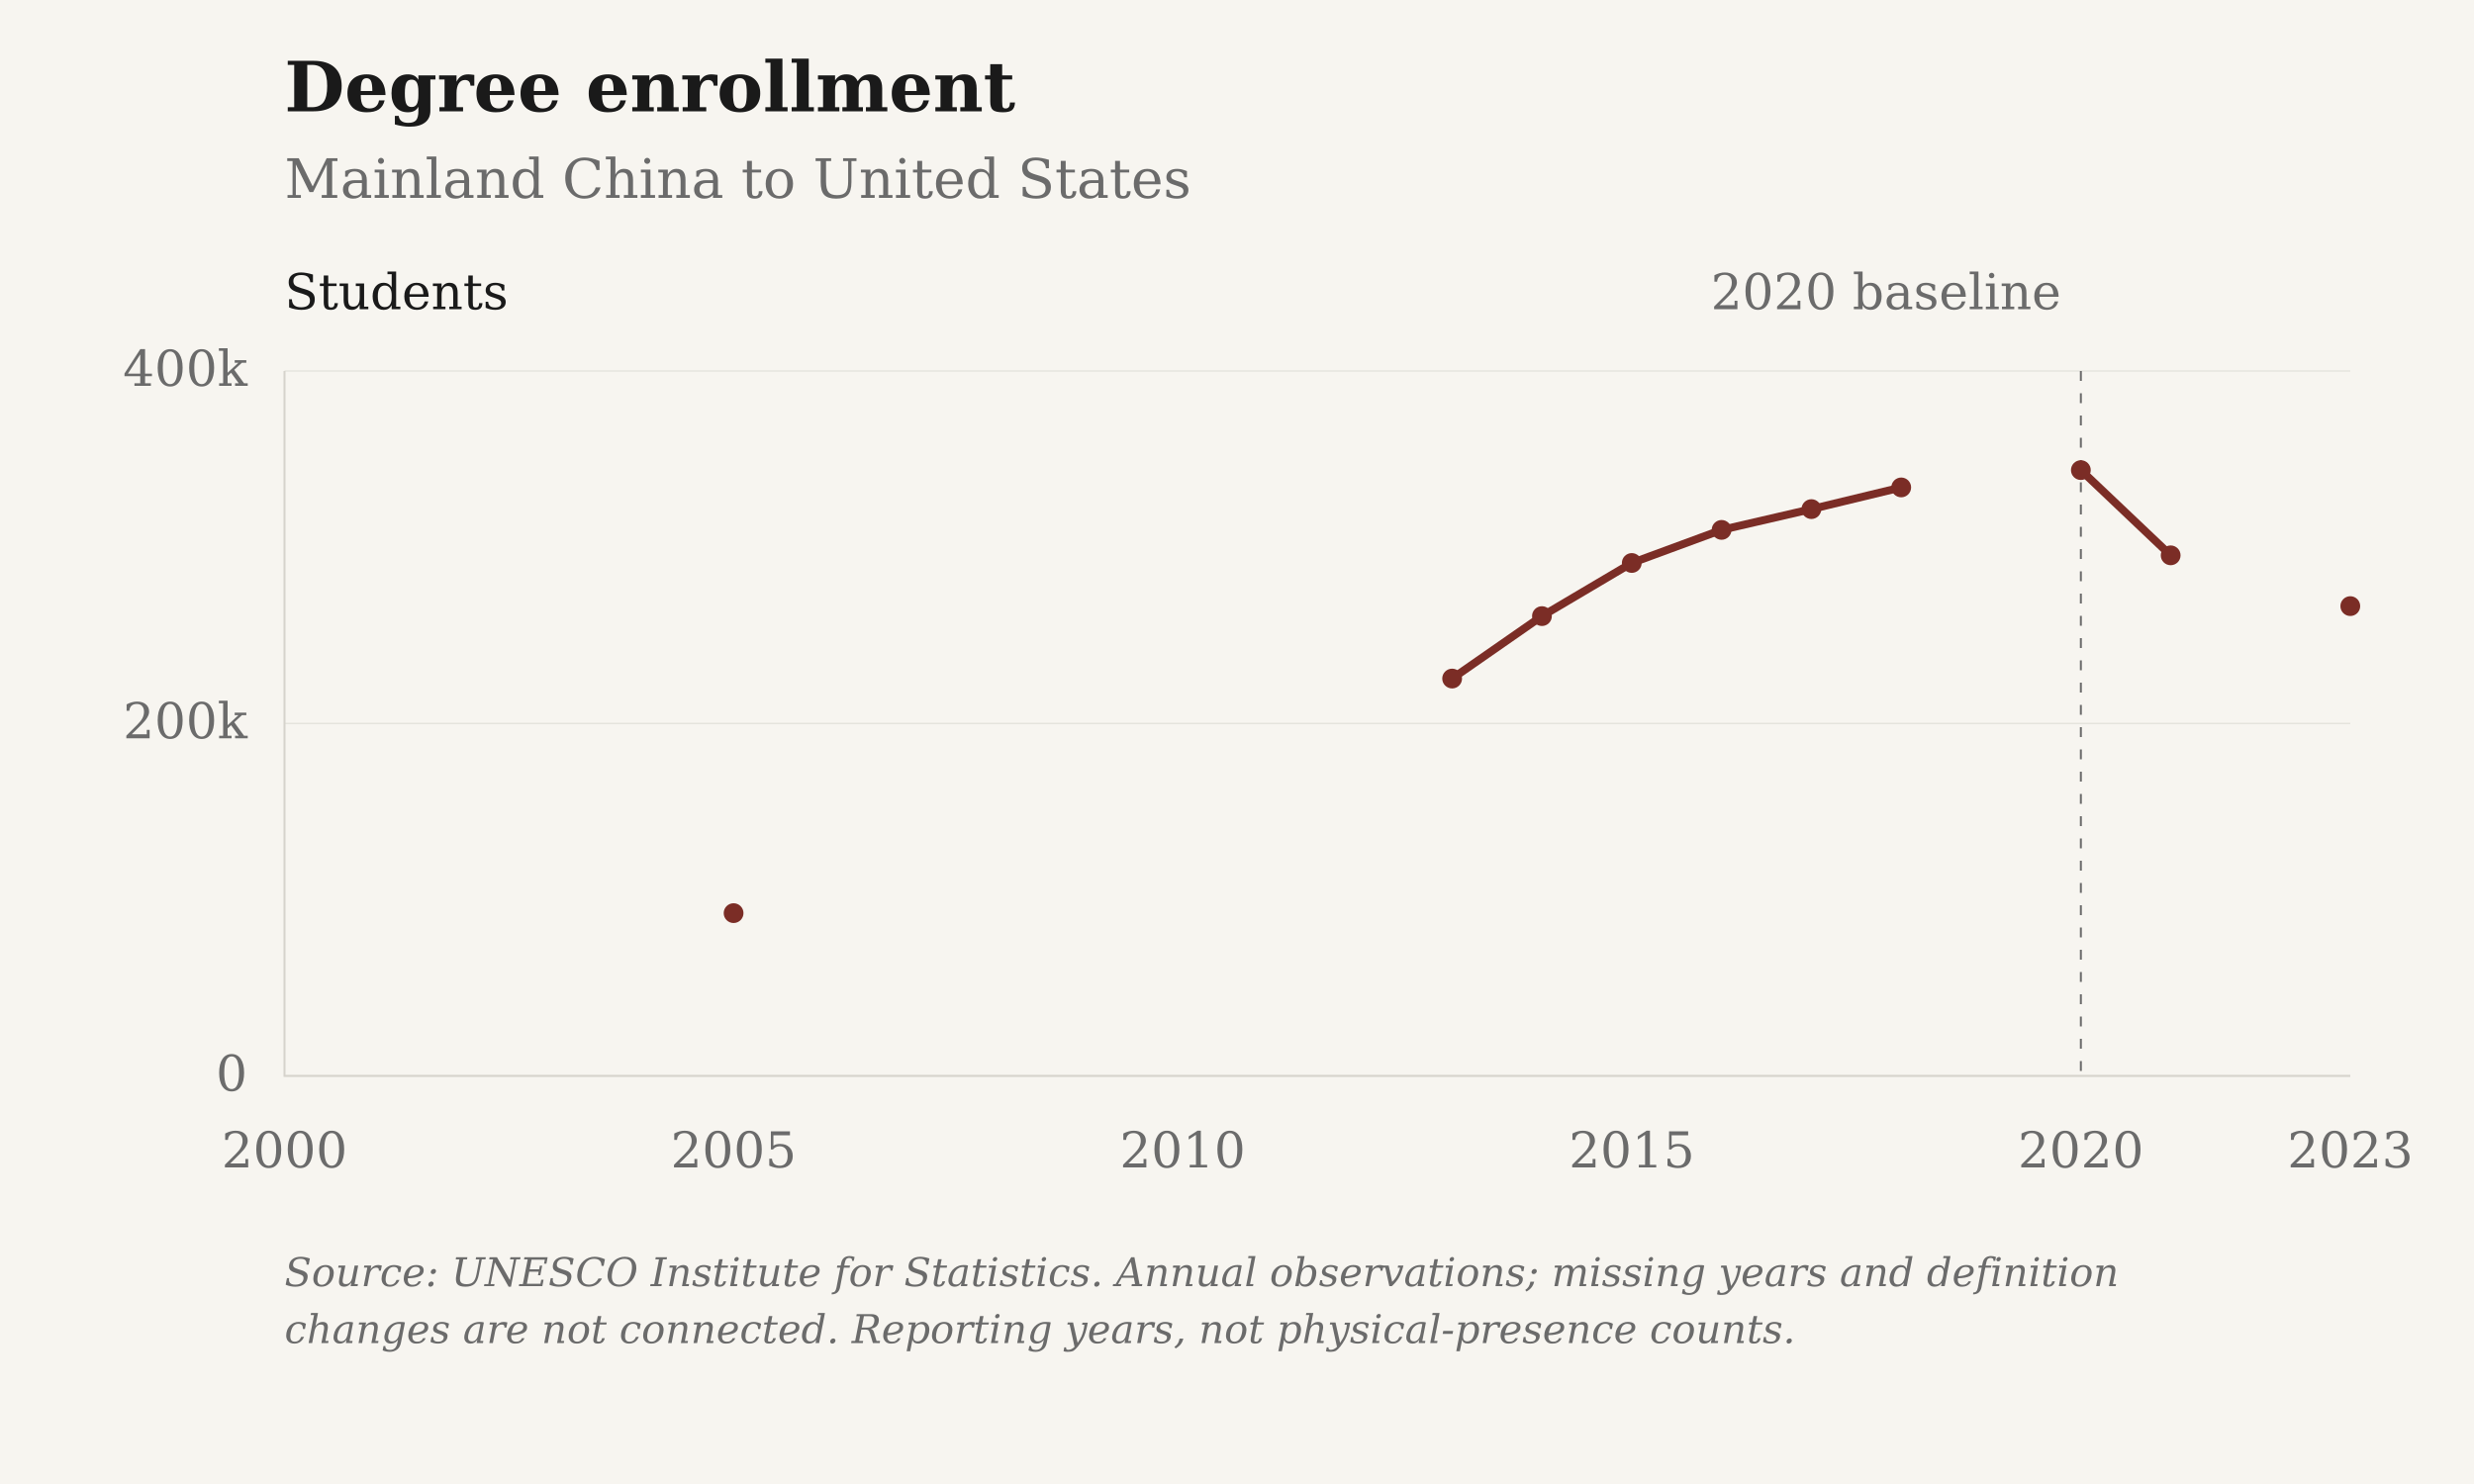
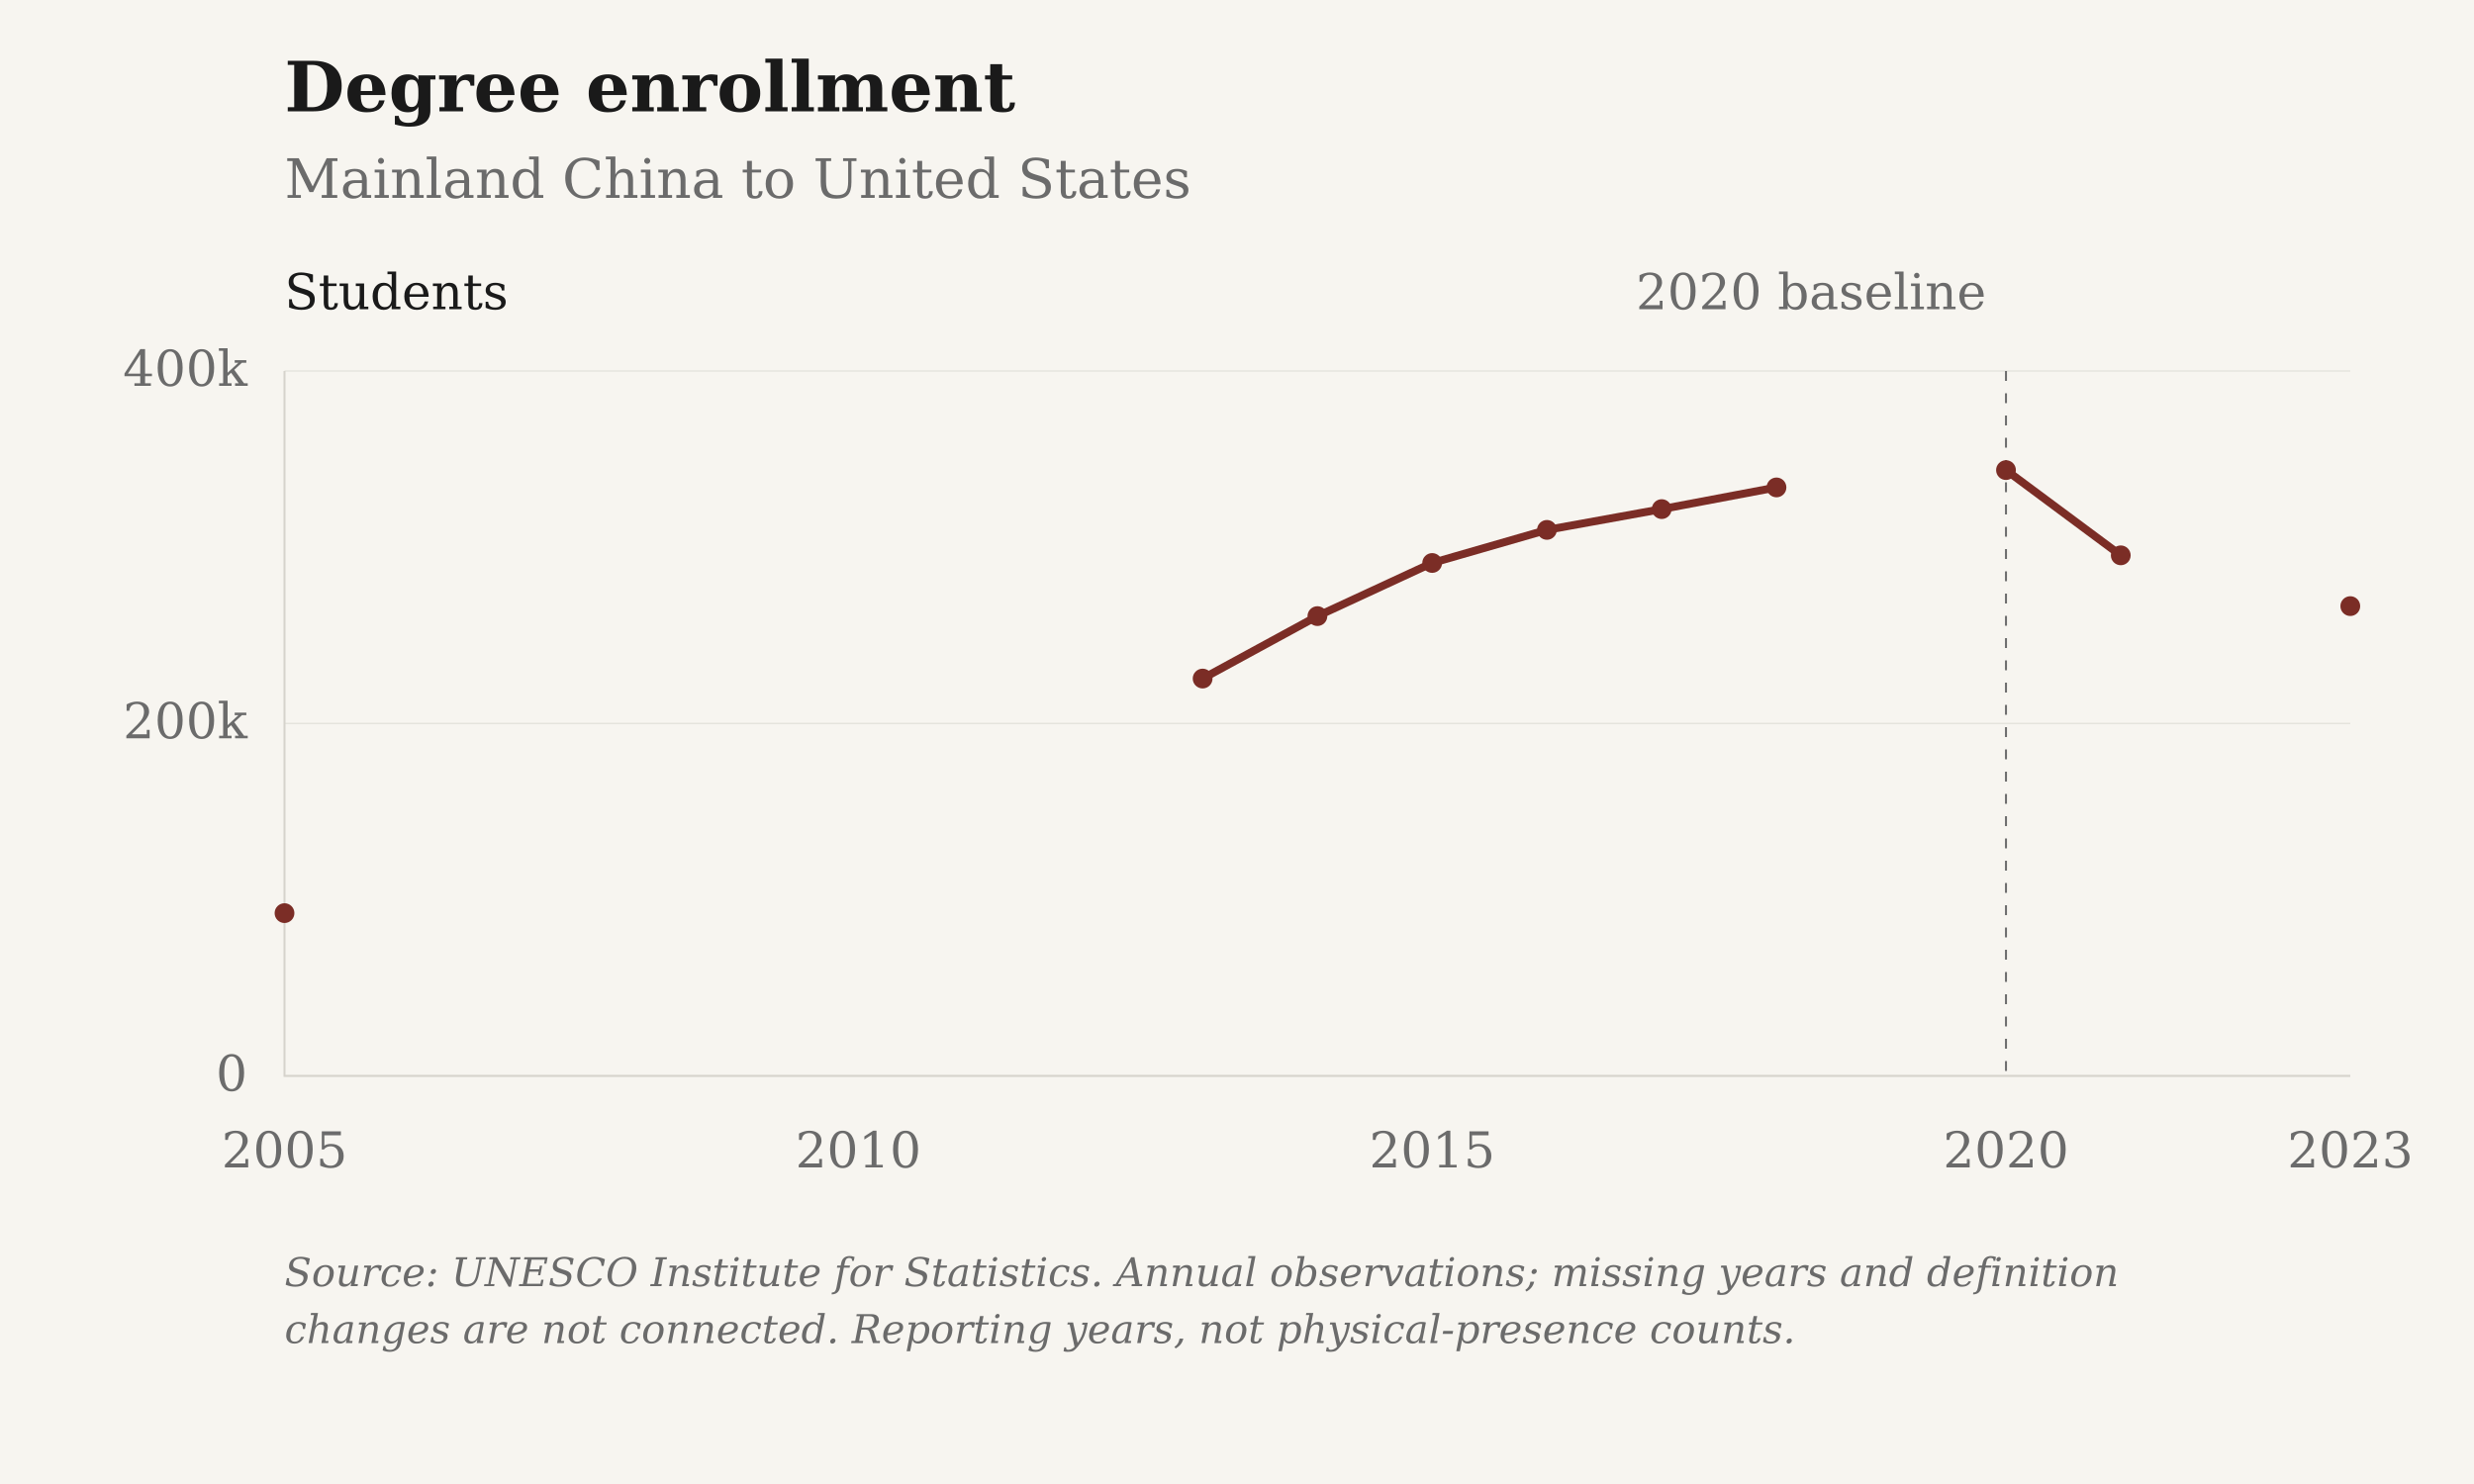
<svg xmlns="http://www.w3.org/2000/svg" viewBox="0 0 1000 600" role="img" aria-label="Degree enrollment: Mainland China to United States">
  <rect class="chart-background" width="1000" height="600" fill="#F7F5F0" />
  <g font-family="DejaVu Serif, Georgia, 'Times New Roman', serif" font-size="20" fill="#6B6B6B">
    <text x="115" y="45" font-size="28" font-weight="bold" fill="#1A1A1A">Degree enrollment</text>
    <text x="115" y="80" font-size="22">Mainland China to United States</text>
    <path d="M115 435.00H950" stroke="#D6D3CC" stroke-opacity="0.6" stroke-width="0.5" />
    <text x="100" y="441.00" text-anchor="end">0</text>
    <path d="M115 292.50H950" stroke="#D6D3CC" stroke-opacity="0.6" stroke-width="0.5" />
    <text x="100" y="298.50" text-anchor="end">200k</text>
    <path d="M115 150.00H950" stroke="#D6D3CC" stroke-opacity="0.6" stroke-width="0.5" />
    <text x="100" y="156.00" text-anchor="end">400k</text>
-     <text x="115.00" y="472" text-anchor="middle">2000</text>
-     <text x="296.52" y="472" text-anchor="middle">2005</text>
-     <text x="478.04" y="472" text-anchor="middle">2010</text>
-     <text x="659.57" y="472" text-anchor="middle">2015</text>
-     <text x="841.09" y="472" text-anchor="middle">2020</text>
+     <text x="115.00" y="472" text-anchor="middle">2005</text>
+     <text x="346.94" y="472" text-anchor="middle">2010</text>
+     <text x="578.89" y="472" text-anchor="middle">2015</text>
+     <text x="810.83" y="472" text-anchor="middle">2020</text>
    <text x="950.00" y="472" text-anchor="middle">2023</text>
    <path d="M115 150V435H950" stroke="#D6D3CC" stroke-width="0.8" fill="none" />
-     <path d="M841.09 150V435" stroke="#6B6B6B" stroke-width="0.8" stroke-dasharray="4 5" />
-     <text x="833.09" y="125" text-anchor="end">2020 baseline</text>
+     <path d="M810.83 150V435" stroke="#6B6B6B" stroke-width="0.8" stroke-dasharray="4 5" />
+     <text x="802.83" y="125" text-anchor="end">2020 baseline</text>
    <text x="115" y="125" fill="#1A1A1A">Students</text>
-     <path class="data-line" d="M296.52,369.19 M586.96,274.35 L623.26,249.10 L659.57,227.62 L695.87,214.24 L732.17,205.84 L768.48,197.07 M841.09,190.07 L877.39,224.53 M950.00,245.06" fill="none" stroke="#7B2D26" stroke-width="3.2" stroke-linejoin="round" />
-     <circle cx="296.52" cy="369.19" r="4" fill="#7B2D26" />
-     <circle cx="586.96" cy="274.35" r="4" fill="#7B2D26" />
-     <circle cx="623.26" cy="249.10" r="4" fill="#7B2D26" />
-     <circle cx="659.57" cy="227.62" r="4" fill="#7B2D26" />
-     <circle cx="695.87" cy="214.24" r="4" fill="#7B2D26" />
-     <circle cx="732.17" cy="205.84" r="4" fill="#7B2D26" />
-     <circle cx="768.48" cy="197.07" r="4" fill="#7B2D26" />
-     <circle cx="841.09" cy="190.07" r="4" fill="#7B2D26" />
-     <circle cx="877.39" cy="224.53" r="4" fill="#7B2D26" />
+     <path class="data-line" d="M115.00,369.19 M486.11,274.35 L532.50,249.10 L578.89,227.62 L625.28,214.24 L671.67,205.84 L718.06,197.07 M810.83,190.07 L857.22,224.53 M950.00,245.06" fill="none" stroke="#7B2D26" stroke-width="3.2" stroke-linejoin="round" />
+     <circle cx="115.00" cy="369.19" r="4" fill="#7B2D26" />
+     <circle cx="486.11" cy="274.35" r="4" fill="#7B2D26" />
+     <circle cx="532.50" cy="249.10" r="4" fill="#7B2D26" />
+     <circle cx="578.89" cy="227.62" r="4" fill="#7B2D26" />
+     <circle cx="625.28" cy="214.24" r="4" fill="#7B2D26" />
+     <circle cx="671.67" cy="205.84" r="4" fill="#7B2D26" />
+     <circle cx="718.06" cy="197.07" r="4" fill="#7B2D26" />
+     <circle cx="810.83" cy="190.07" r="4" fill="#7B2D26" />
+     <circle cx="857.22" cy="224.53" r="4" fill="#7B2D26" />
    <circle cx="950.00" cy="245.06" r="4" fill="#7B2D26" />
    <text class="figure-source" x="115" y="520" font-size="16" font-style="italic">Source: UNESCO Institute for Statistics. Annual observations; missing years and definition</text>
    <text class="figure-source" x="115" y="543" font-size="16" font-style="italic">changes are not connected. Reporting years, not physical-presence counts.</text>
  </g>
</svg>
